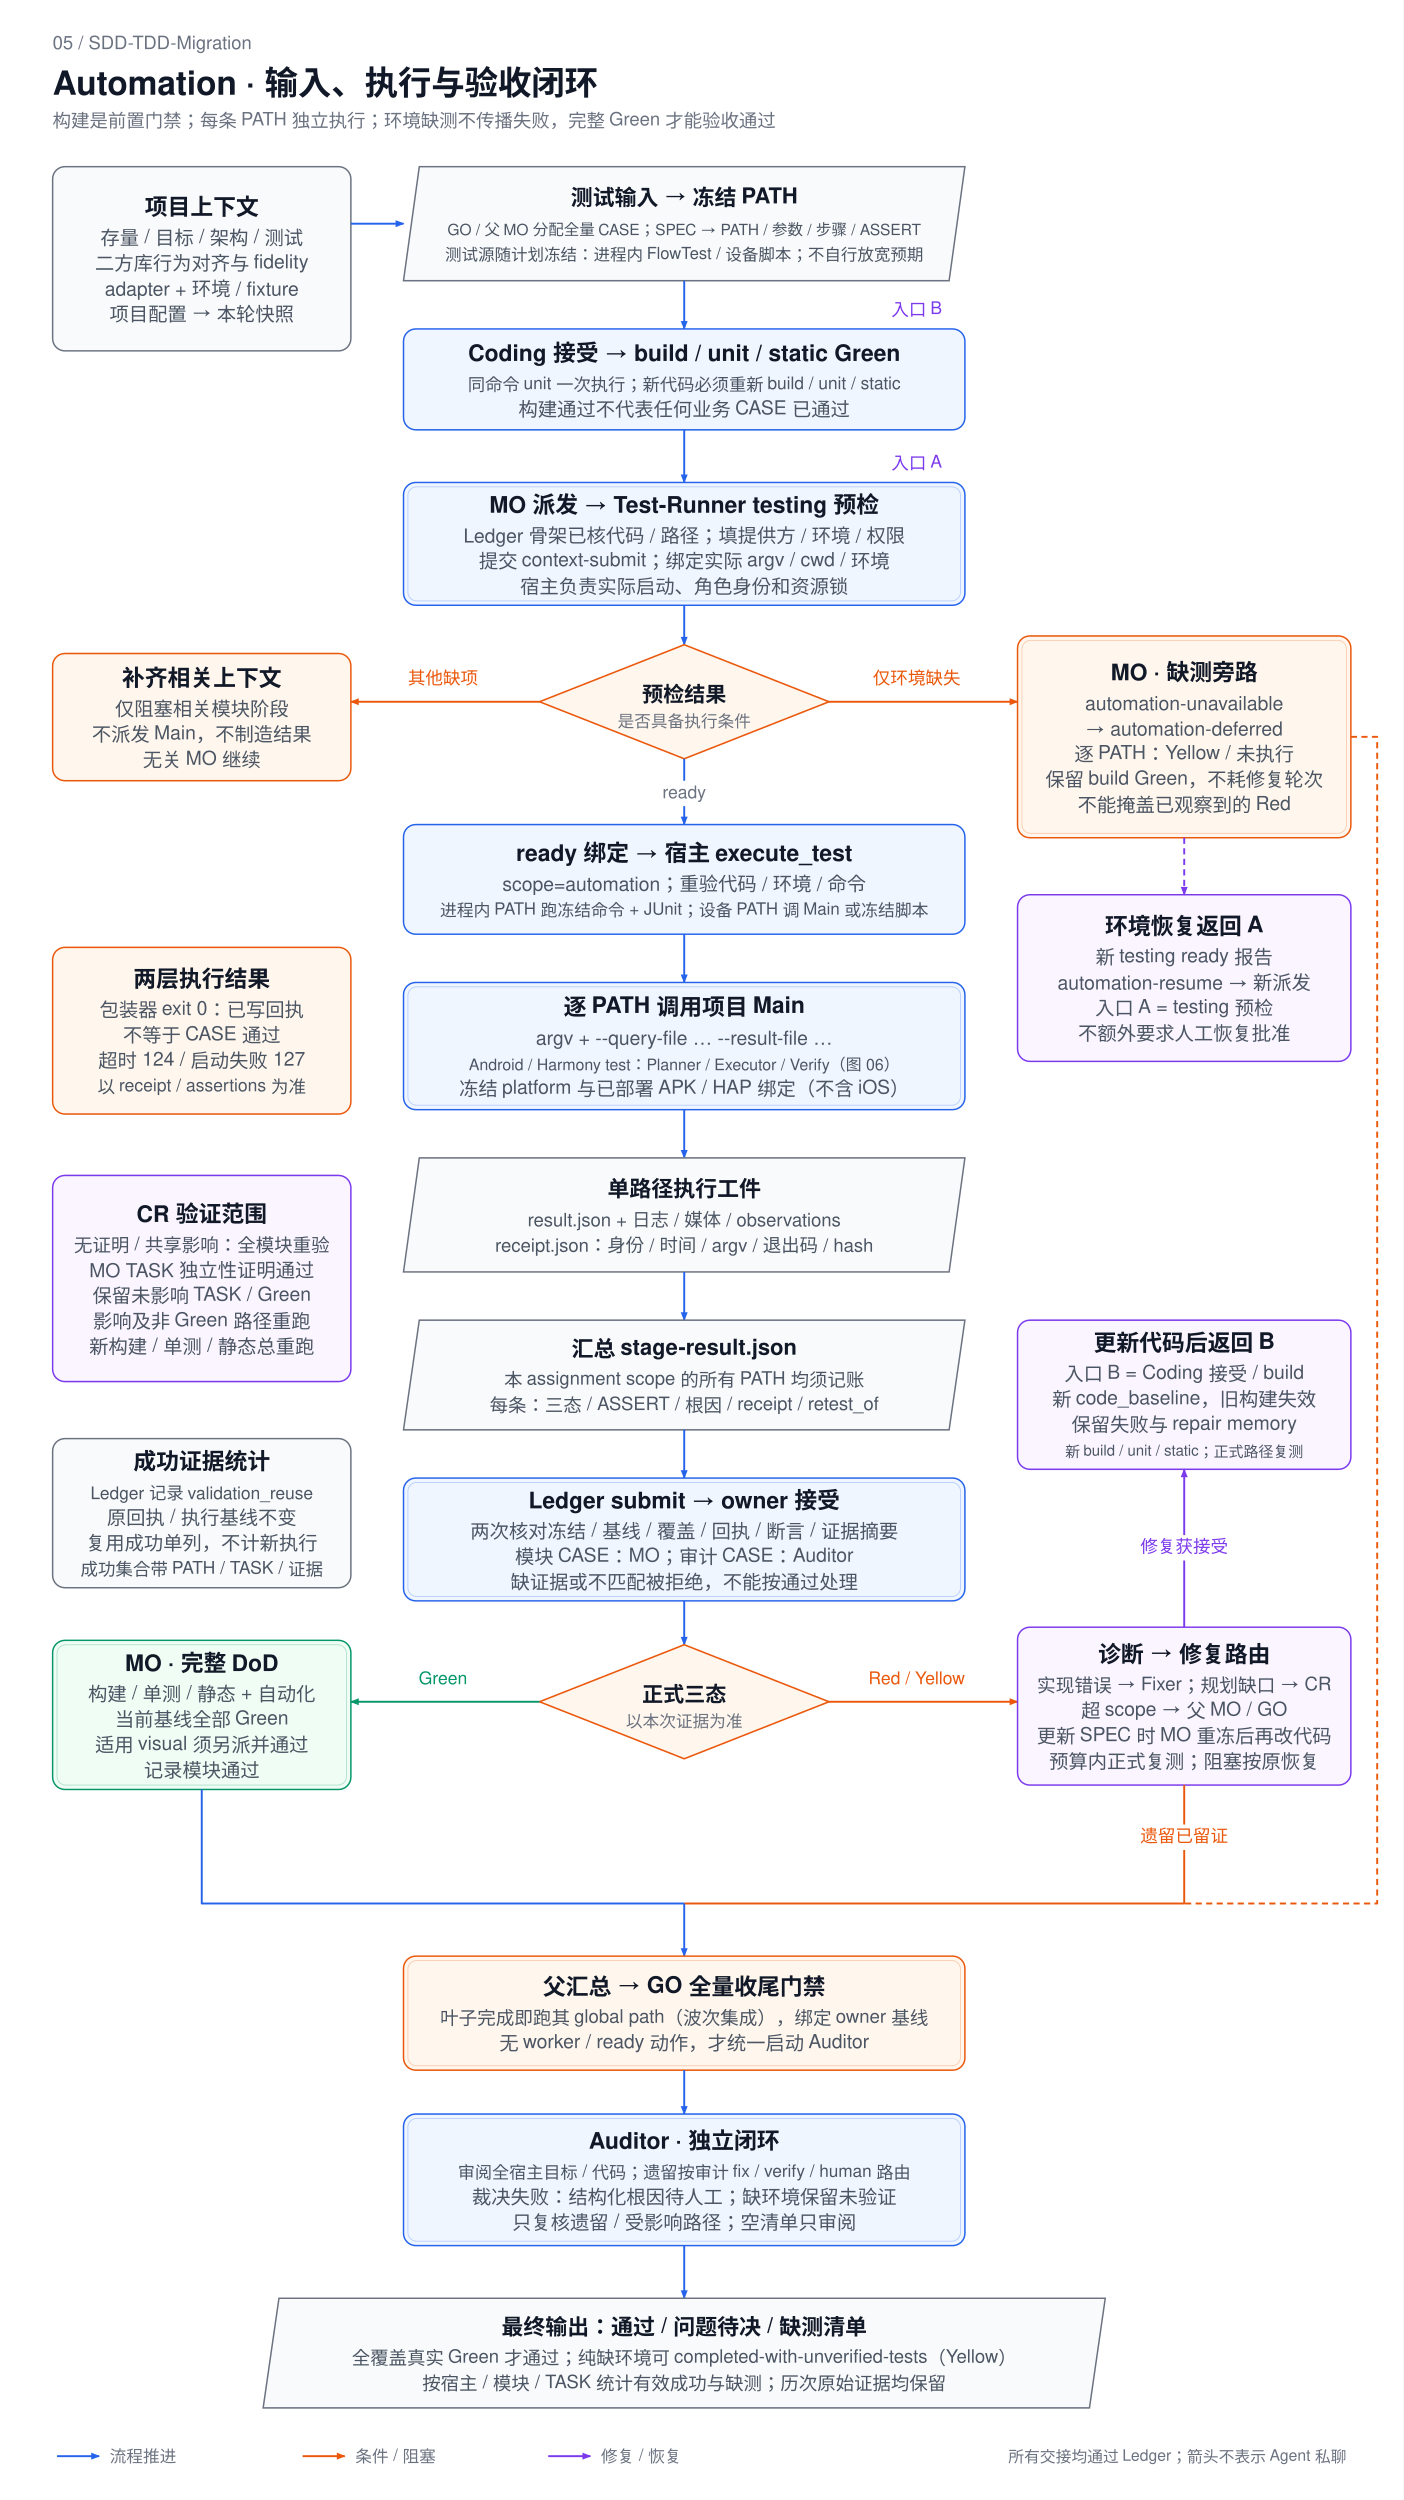
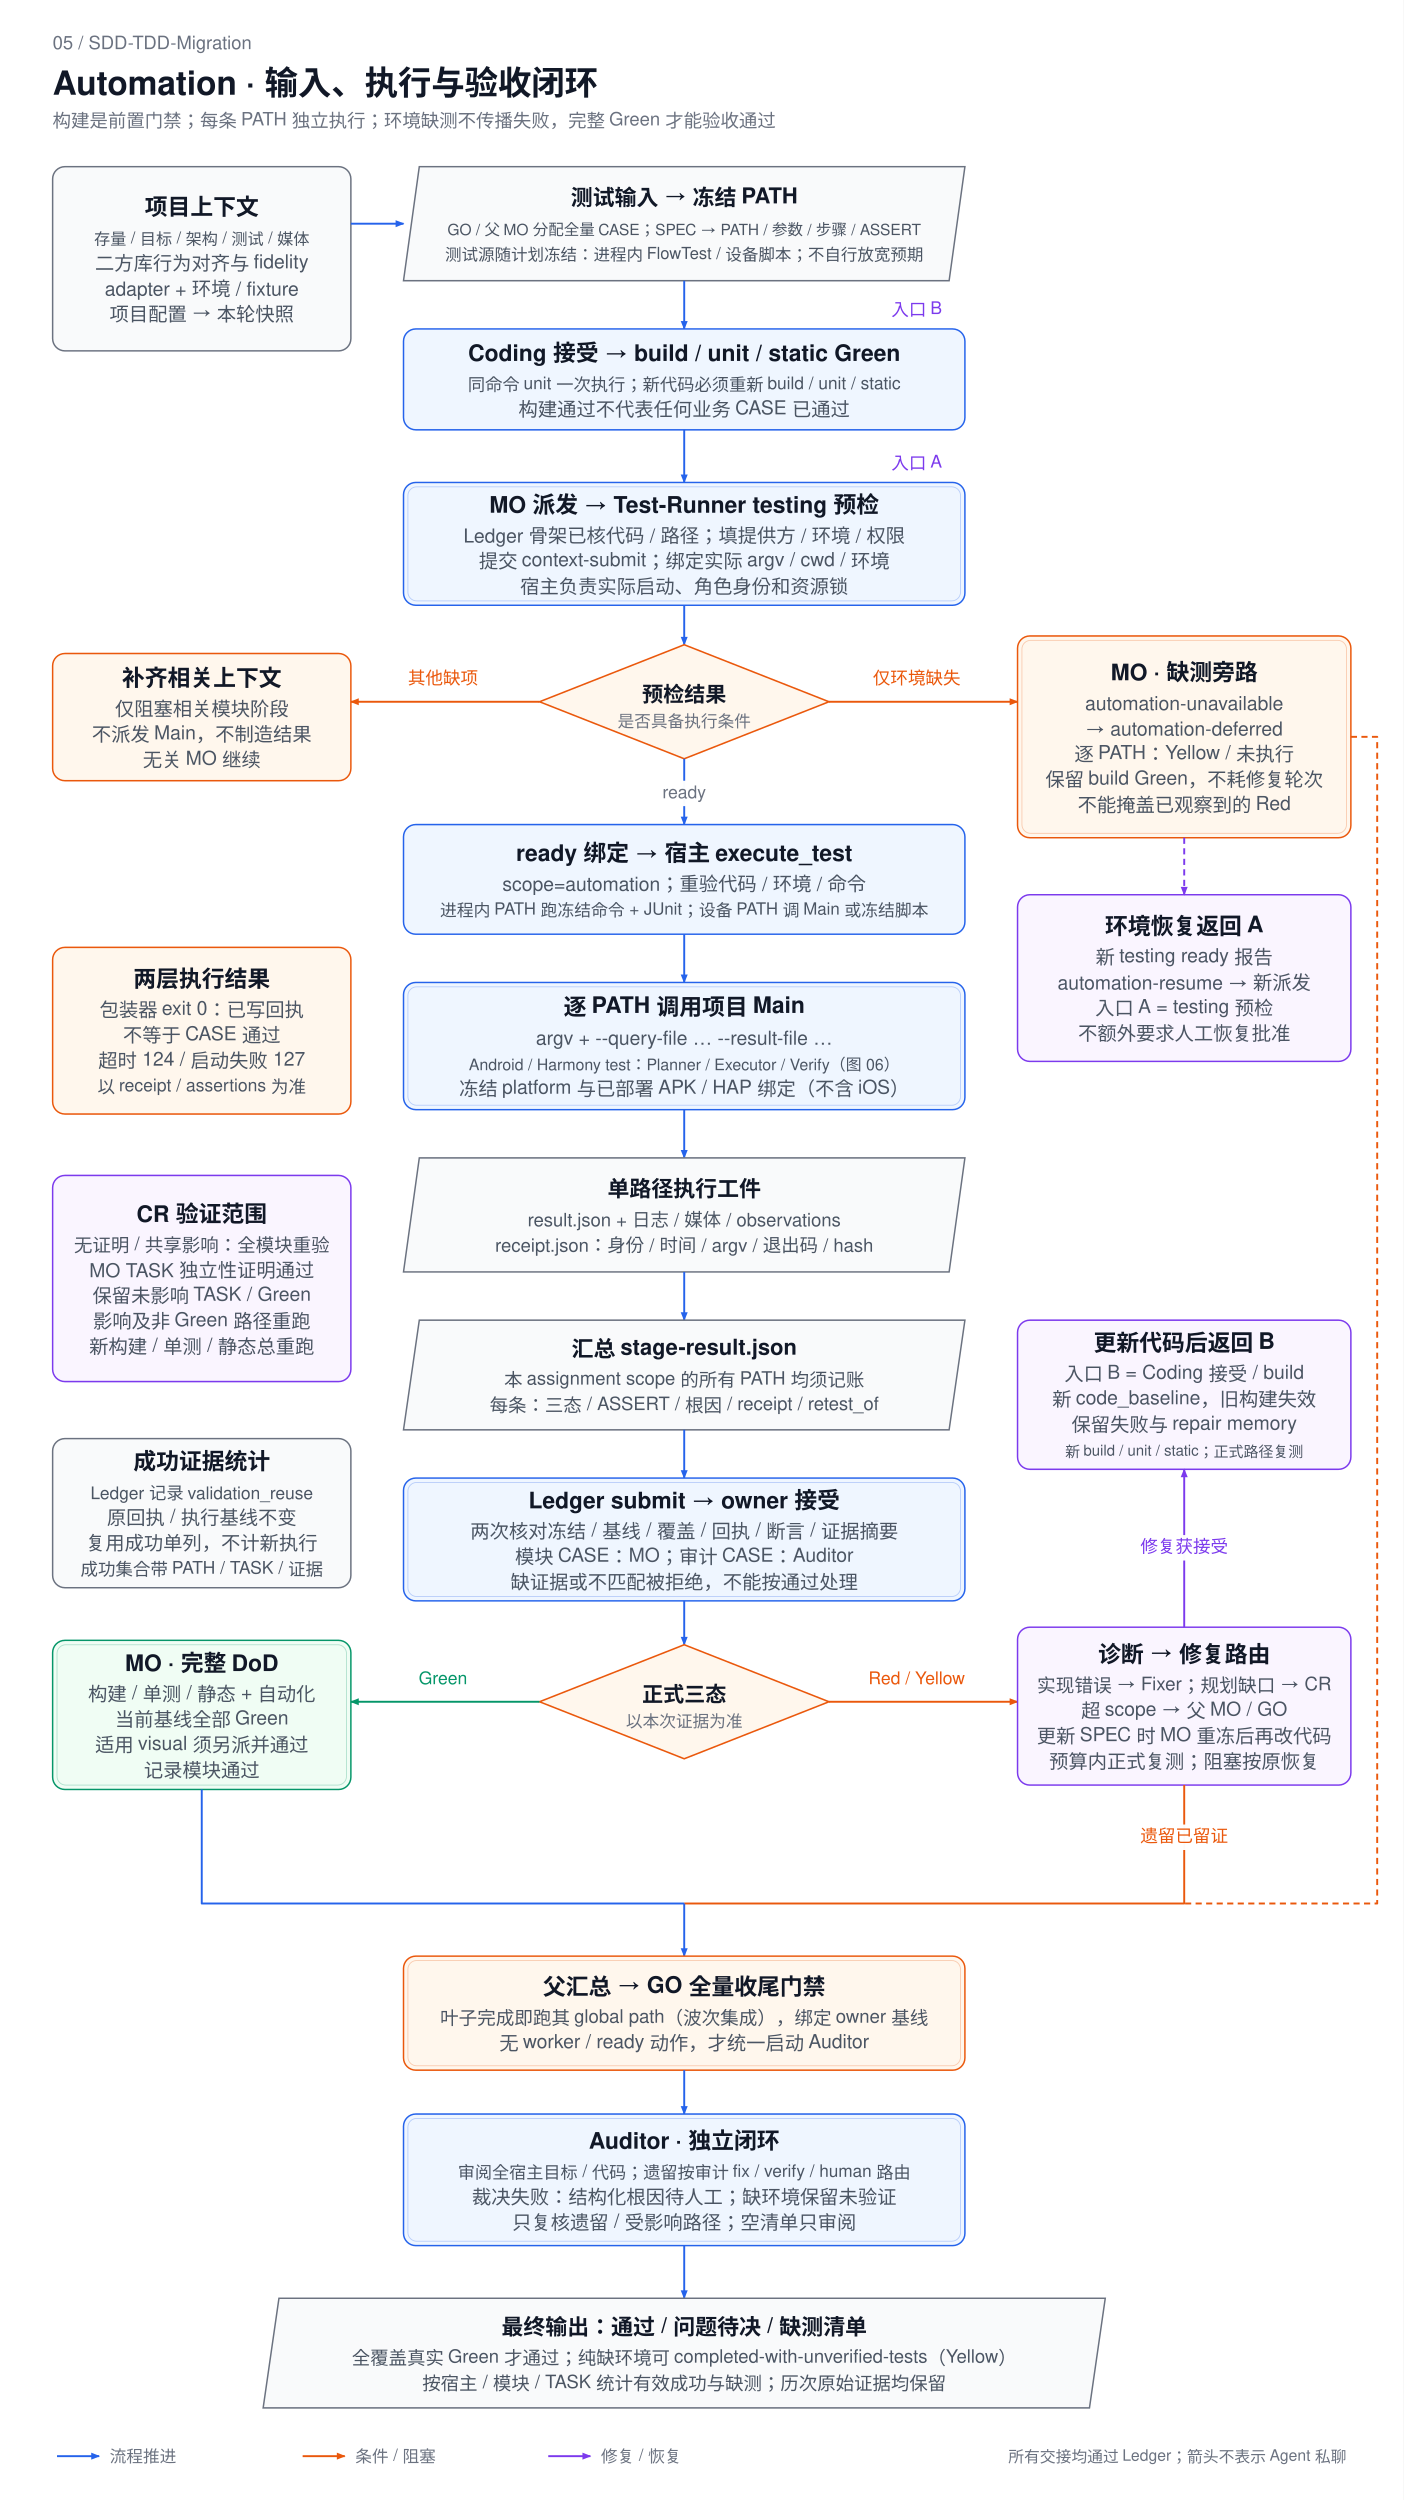
<svg xmlns="http://www.w3.org/2000/svg" width="1600" height="2850" viewBox="0 0 1600 2850" role="img" aria-labelledby="title desc">
  <style>text {font-family: "Helvetica Neue", Helvetica, Arial, "PingFang SC", "Microsoft YaHei", sans-serif;}</style>
  <defs>
    <marker id="arrow-blue" markerWidth="10" markerHeight="8" refX="9" refY="4" orient="auto" markerUnits="userSpaceOnUse">
      <path d="M0,0 L10,4 L0,8 Z" fill="#2563eb" />
    </marker>
    <marker id="arrow-orange" markerWidth="10" markerHeight="8" refX="9" refY="4" orient="auto" markerUnits="userSpaceOnUse">
      <path d="M0,0 L10,4 L0,8 Z" fill="#ea580c" />
    </marker>
    <marker id="arrow-green" markerWidth="10" markerHeight="8" refX="9" refY="4" orient="auto" markerUnits="userSpaceOnUse">
      <path d="M0,0 L10,4 L0,8 Z" fill="#059669" />
    </marker>
    <marker id="arrow-purple" markerWidth="10" markerHeight="8" refX="9" refY="4" orient="auto" markerUnits="userSpaceOnUse">
      <path d="M0,0 L10,4 L0,8 Z" fill="#7c3aed" />
    </marker>
    <marker id="arrow-gray" markerWidth="10" markerHeight="8" refX="9" refY="4" orient="auto" markerUnits="userSpaceOnUse">
      <path d="M0,0 L10,4 L0,8 Z" fill="#6b7280" />
    </marker>
  </defs>
  <rect width="1600" height="2850" fill="white" />
  <text x="60" y="56" font-size="21.00" fill="#6b7280" text-anchor="start" font-weight="400">05  /  SDD-TDD-Migration</text>
  <text x="60" y="108" font-size="38.00" fill="#111827" text-anchor="start" font-weight="700">Automation · 输入、执行与验收闭环</text>
  <text x="60" y="145" font-size="21.00" fill="#6b7280" text-anchor="start" font-weight="400">构建是前置门禁；每条 PATH 独立执行；环境缺测不传播失败，完整 Green 才能验收通过</text>
  <path d="M478,190 H1100 L1082,320 H460 Z" fill="#f9fafb" stroke="#6b7280" stroke-width="1.7" />
  <text x="780.0" y="234.0" font-size="25.00" fill="#111827" text-anchor="middle" font-weight="650">测试输入 → 冻结 PATH</text>
  <text x="780.0" y="268.0" font-size="17.68" fill="#4b5563" text-anchor="middle" font-weight="400">GO / 父 MO 分配全量 CASE；SPEC → PATH / 参数 / 步骤 / ASSERT</text>
  <text x="780.0" y="297.0" font-size="18.81" fill="#4b5563" text-anchor="middle" font-weight="400">测试源随计划冻结：进程内 FlowTest / 设备脚本；不自行放宽预期</text>
  <rect x="60" y="190" width="340" height="210" rx="14" fill="#f9fafb" stroke="#6b7280" stroke-width="1.7" />
  <text x="230.0" y="245.0" font-size="26.00" fill="#111827" text-anchor="middle" font-weight="650">项目上下文</text>
-   <text x="230.0" y="279.0" font-size="22.00" fill="#4b5563" text-anchor="middle" font-weight="400">存量 / 目标 / 架构 / 测试</text>
+   <text x="230.0" y="279.0" font-size="18.41" fill="#4b5563" text-anchor="middle" font-weight="400">存量 / 目标 / 架构 / 测试 / 媒体</text>
  <text x="230.0" y="308.0" font-size="22.00" fill="#4b5563" text-anchor="middle" font-weight="400">二方库行为对齐与 fidelity</text>
  <text x="230.0" y="337.0" font-size="22.00" fill="#4b5563" text-anchor="middle" font-weight="400">adapter + 环境 / fixture</text>
  <text x="230.0" y="366.0" font-size="22.00" fill="#4b5563" text-anchor="middle" font-weight="400">项目配置 → 本轮快照</text>
  <path d="M400,255 L460,255" fill="none" stroke="#2563eb" stroke-width="2.2" stroke-linejoin="round" marker-end="url(#arrow-blue)" />
  <path d="M780,320 L780,375" fill="none" stroke="#2563eb" stroke-width="2.2" stroke-linejoin="round" marker-end="url(#arrow-blue)" />
  <rect x="460" y="375" width="640" height="115" rx="14" fill="#eff6ff" stroke="#2563eb" stroke-width="1.7" />
  <text x="780.0" y="411.5" font-size="26.00" fill="#111827" text-anchor="middle" font-weight="650">Coding 接受 → build / unit / static Green</text>
  <text x="780.0" y="445.5" font-size="19.70" fill="#4b5563" text-anchor="middle" font-weight="400">同命令 unit 一次执行；新代码必须重新 build / unit / static</text>
  <text x="780.0" y="474.5" font-size="22.00" fill="#4b5563" text-anchor="middle" font-weight="400">构建通过不代表任何业务 CASE 已通过</text>
  <path d="M780,490 L780,550" fill="none" stroke="#2563eb" stroke-width="2.2" stroke-linejoin="round" marker-end="url(#arrow-blue)" />
  <rect x="460" y="550" width="640" height="140" rx="14" fill="#eff6ff" stroke="#2563eb" stroke-width="1.7" />
  <rect x="465" y="555" width="630" height="130" rx="10" fill="none" stroke="#2563eb" stroke-opacity="0.28" />
  <text x="780.0" y="584.5" font-size="26.00" fill="#111827" text-anchor="middle" font-weight="650">MO 派发 → Test-Runner testing 预检</text>
  <text x="780.0" y="618.5" font-size="22.00" fill="#4b5563" text-anchor="middle" font-weight="400">Ledger 骨架已核代码 / 路径；填提供方 / 环境 / 权限</text>
  <text x="780.0" y="647.5" font-size="22.00" fill="#4b5563" text-anchor="middle" font-weight="400">提交 context-submit；绑定实际 argv / cwd / 环境</text>
  <text x="780.0" y="676.5" font-size="22.00" fill="#4b5563" text-anchor="middle" font-weight="400">宿主负责实际启动、角色身份和资源锁</text>
  <path d="M780,690 L780,735" fill="none" stroke="#2563eb" stroke-width="2.2" stroke-linejoin="round" marker-end="url(#arrow-blue)" />
  <path d="M780,735.0 L945.0,800 L780,865.0 L615.0,800 Z" fill="#fff7ed" stroke="#ea580c" stroke-width="1.8" />
  <text x="780" y="800" font-size="24.00" fill="#111827" text-anchor="middle" font-weight="650">预检结果</text>
  <text x="780" y="829" font-size="19.00" fill="#6b7280" text-anchor="middle" font-weight="400">是否具备执行条件</text>
  <path d="M615,800 L400,800" fill="none" stroke="#ea580c" stroke-width="2.2" stroke-linejoin="round" marker-end="url(#arrow-orange)" />
  <rect x="456.0" y="760" width="98" height="29" rx="4" fill="white" opacity="0.97" />
  <text x="505" y="780" font-size="20.00" fill="#ea580c" text-anchor="middle" font-weight="400">其他缺项</text>
  <rect x="60" y="745" width="340" height="145" rx="14" fill="#fff7ed" stroke="#ea580c" stroke-width="1.7" />
  <text x="230.0" y="782.0" font-size="26.00" fill="#111827" text-anchor="middle" font-weight="650">补齐相关上下文</text>
  <text x="230.0" y="816.0" font-size="22.00" fill="#4b5563" text-anchor="middle" font-weight="400">仅阻塞相关模块阶段</text>
  <text x="230.0" y="845.0" font-size="22.00" fill="#4b5563" text-anchor="middle" font-weight="400">不派发 Main，不制造结果</text>
  <text x="230.0" y="874.0" font-size="22.00" fill="#4b5563" text-anchor="middle" font-weight="400">无关 MO 继续</text>
  <path d="M945,800 L1160,800" fill="none" stroke="#ea580c" stroke-width="2.2" stroke-linejoin="round" marker-end="url(#arrow-orange)" />
  <rect x="986.0" y="760" width="118" height="29" rx="4" fill="white" opacity="0.97" />
  <text x="1045" y="780" font-size="20.00" fill="#ea580c" text-anchor="middle" font-weight="400">仅环境缺失</text>
  <rect x="1160" y="725" width="380" height="230" rx="14" fill="#fff7ed" stroke="#ea580c" stroke-width="1.7" />
  <rect x="1165" y="730" width="370" height="220" rx="10" fill="none" stroke="#ea580c" stroke-opacity="0.28" />
  <text x="1350.0" y="775.5" font-size="26.00" fill="#111827" text-anchor="middle" font-weight="650">MO · 缺测旁路</text>
  <text x="1350.0" y="809.5" font-size="22.00" fill="#4b5563" text-anchor="middle" font-weight="400">automation-unavailable</text>
  <text x="1350.0" y="838.5" font-size="22.00" fill="#4b5563" text-anchor="middle" font-weight="400">→ automation-deferred</text>
  <text x="1350.0" y="867.5" font-size="22.00" fill="#4b5563" text-anchor="middle" font-weight="400">逐 PATH：Yellow / 未执行</text>
  <text x="1350.0" y="896.5" font-size="22.00" fill="#4b5563" text-anchor="middle" font-weight="400">保留 build Green，不耗修复轮次</text>
  <text x="1350.0" y="925.5" font-size="22.00" fill="#4b5563" text-anchor="middle" font-weight="400">不能掩盖已观察到的 Red</text>
  <path d="M780,865 L780,940" fill="none" stroke="#2563eb" stroke-width="2.2" stroke-linejoin="round" marker-end="url(#arrow-blue)" />
  <rect x="742.5" y="890" width="75.0" height="29" rx="4" fill="white" opacity="0.97" />
  <text x="780" y="910" font-size="20.00" fill="#6b7280" text-anchor="middle" font-weight="400">ready</text>
  <rect x="460" y="940" width="640" height="125" rx="14" fill="#eff6ff" stroke="#2563eb" stroke-width="1.7" />
  <text x="780.0" y="981.5" font-size="26.00" fill="#111827" text-anchor="middle" font-weight="650">ready 绑定 → 宿主 execute_test</text>
  <text x="780.0" y="1015.5" font-size="22.00" fill="#4b5563" text-anchor="middle" font-weight="400">scope=automation；重验代码 / 环境 / 命令</text>
  <text x="780.0" y="1044.5" font-size="19.17" fill="#4b5563" text-anchor="middle" font-weight="400">进程内 PATH 跑冻结命令 + JUnit；设备 PATH 调 Main 或冻结脚本</text>
  <path d="M780,1065 L780,1120" fill="none" stroke="#2563eb" stroke-width="2.2" stroke-linejoin="round" marker-end="url(#arrow-blue)" />
  <rect x="460" y="1120" width="640" height="145" rx="14" fill="#eff6ff" stroke="#2563eb" stroke-width="1.7" />
  <rect x="465" y="1125" width="630" height="135" rx="10" fill="none" stroke="#2563eb" stroke-opacity="0.28" />
  <text x="780.0" y="1157.0" font-size="26.00" fill="#111827" text-anchor="middle" font-weight="650">逐 PATH 调用项目 Main</text>
  <text x="780.0" y="1191.0" font-size="22.00" fill="#4b5563" text-anchor="middle" font-weight="400">argv + --query-file … --result-file …</text>
  <text x="780.0" y="1220.0" font-size="18.13" fill="#4b5563" text-anchor="middle" font-weight="400">Android / Harmony test：Planner / Executor / Verify（图 06）</text>
  <text x="780.0" y="1249.0" font-size="22.00" fill="#4b5563" text-anchor="middle" font-weight="400">冻结 platform 与已部署 APK / HAP 绑定（不含 iOS）</text>
  <rect x="60" y="1080" width="340" height="190" rx="14" fill="#fff7ed" stroke="#ea580c" stroke-width="1.7" />
  <text x="230.0" y="1125.0" font-size="26.00" fill="#111827" text-anchor="middle" font-weight="650">两层执行结果</text>
  <text x="230.0" y="1159.0" font-size="22.00" fill="#4b5563" text-anchor="middle" font-weight="400">包装器 exit 0：已写回执</text>
  <text x="230.0" y="1188.0" font-size="22.00" fill="#4b5563" text-anchor="middle" font-weight="400">不等于 CASE 通过</text>
  <text x="230.0" y="1217.0" font-size="22.00" fill="#4b5563" text-anchor="middle" font-weight="400">超时 124 / 启动失败 127</text>
  <text x="230.0" y="1246.0" font-size="19.95" fill="#4b5563" text-anchor="middle" font-weight="400">以 receipt / assertions 为准</text>
  <path d="M780,1265 L780,1320" fill="none" stroke="#2563eb" stroke-width="2.2" stroke-linejoin="round" marker-end="url(#arrow-blue)" />
  <path d="M478,1320 H1100 L1082,1450 H460 Z" fill="#f9fafb" stroke="#6b7280" stroke-width="1.7" />
  <text x="780.0" y="1364.0" font-size="25.00" fill="#111827" text-anchor="middle" font-weight="650">单路径执行工件</text>
  <text x="780.0" y="1398.0" font-size="21.00" fill="#4b5563" text-anchor="middle" font-weight="400">result.json + 日志 / 媒体 / observations</text>
  <text x="780.0" y="1427.0" font-size="21.00" fill="#4b5563" text-anchor="middle" font-weight="400">receipt.json：身份 / 时间 / argv / 退出码 / hash</text>
  <rect x="60" y="1340" width="340" height="235" rx="14" fill="#faf5ff" stroke="#7c3aed" stroke-width="1.7" />
  <text x="230.0" y="1393.0" font-size="26.00" fill="#111827" text-anchor="middle" font-weight="650">CR 验证范围</text>
  <text x="230.0" y="1427.0" font-size="21.07" fill="#4b5563" text-anchor="middle" font-weight="400">无证明 / 共享影响：全模块重验</text>
  <text x="230.0" y="1456.0" font-size="22.00" fill="#4b5563" text-anchor="middle" font-weight="400">MO TASK 独立性证明通过</text>
  <text x="230.0" y="1485.0" font-size="22.00" fill="#4b5563" text-anchor="middle" font-weight="400">保留未影响 TASK / Green</text>
  <text x="230.0" y="1514.0" font-size="22.00" fill="#4b5563" text-anchor="middle" font-weight="400">影响及非 Green 路径重跑</text>
  <text x="230.0" y="1543.0" font-size="22.00" fill="#4b5563" text-anchor="middle" font-weight="400">新构建 / 单测 / 静态总重跑</text>
  <rect x="60" y="1640" width="340" height="170" rx="14" fill="#f9fafb" stroke="#6b7280" stroke-width="1.7" />
  <text x="230.0" y="1675.0" font-size="26.00" fill="#111827" text-anchor="middle" font-weight="650">成功证据统计</text>
  <text x="230.0" y="1709.0" font-size="19.77" fill="#4b5563" text-anchor="middle" font-weight="400">Ledger 记录 validation_reuse</text>
  <text x="230.0" y="1738.0" font-size="22.00" fill="#4b5563" text-anchor="middle" font-weight="400">原回执 / 执行基线不变</text>
  <text x="230.0" y="1767.0" font-size="22.00" fill="#4b5563" text-anchor="middle" font-weight="400">复用成功单列，不计新执行</text>
  <text x="230.0" y="1796.0" font-size="19.94" fill="#4b5563" text-anchor="middle" font-weight="400">成功集合带 PATH / TASK / 证据</text>
  <path d="M780,1450 L780,1505" fill="none" stroke="#2563eb" stroke-width="2.2" stroke-linejoin="round" marker-end="url(#arrow-blue)" />
  <path d="M478,1505 H1100 L1082,1630 H460 Z" fill="#f9fafb" stroke="#6b7280" stroke-width="1.7" />
  <text x="780.0" y="1546.5" font-size="25.00" fill="#111827" text-anchor="middle" font-weight="650">汇总 stage-result.json</text>
  <text x="780.0" y="1580.5" font-size="21.00" fill="#4b5563" text-anchor="middle" font-weight="400">本 assignment scope 的所有 PATH 均须记账</text>
  <text x="780.0" y="1609.5" font-size="21.00" fill="#4b5563" text-anchor="middle" font-weight="400">每条：三态 / ASSERT / 根因 / receipt / retest_of</text>
  <path d="M780,1630 L780,1685" fill="none" stroke="#2563eb" stroke-width="2.2" stroke-linejoin="round" marker-end="url(#arrow-blue)" />
  <rect x="460" y="1685" width="640" height="140" rx="14" fill="#eff6ff" stroke="#2563eb" stroke-width="1.7" />
  <rect x="465" y="1690" width="630" height="130" rx="10" fill="none" stroke="#2563eb" stroke-opacity="0.28" />
  <text x="780.0" y="1719.5" font-size="26.00" fill="#111827" text-anchor="middle" font-weight="650">Ledger submit → owner 接受</text>
  <text x="780.0" y="1753.5" font-size="22.00" fill="#4b5563" text-anchor="middle" font-weight="400">两次核对冻结 / 基线 / 覆盖 / 回执 / 断言 / 证据摘要</text>
  <text x="780.0" y="1782.5" font-size="22.00" fill="#4b5563" text-anchor="middle" font-weight="400">模块 CASE：MO；审计 CASE：Auditor</text>
  <text x="780.0" y="1811.5" font-size="22.00" fill="#4b5563" text-anchor="middle" font-weight="400">缺证据或不匹配被拒绝，不能按通过处理</text>
  <path d="M780,1825 L780,1875" fill="none" stroke="#2563eb" stroke-width="2.2" stroke-linejoin="round" marker-end="url(#arrow-blue)" />
  <path d="M780,1875.0 L945.0,1940 L780,2005.0 L615.0,1940 Z" fill="#fff7ed" stroke="#ea580c" stroke-width="1.8" />
  <text x="780" y="1940" font-size="24.00" fill="#111827" text-anchor="middle" font-weight="650">正式三态</text>
  <text x="780" y="1969" font-size="19.00" fill="#6b7280" text-anchor="middle" font-weight="400">以本次证据为准</text>
  <path d="M615,1940 L400,1940" fill="none" stroke="#059669" stroke-width="2.2" stroke-linejoin="round" marker-end="url(#arrow-green)" />
  <rect x="467.5" y="1900" width="75.0" height="29" rx="4" fill="white" opacity="0.97" />
  <text x="505" y="1920" font-size="20.00" fill="#059669" text-anchor="middle" font-weight="400">Green</text>
  <rect x="60" y="1870" width="340" height="170" rx="14" fill="#f0fdf4" stroke="#059669" stroke-width="1.7" />
  <rect x="65" y="1875" width="330" height="160" rx="10" fill="none" stroke="#059669" stroke-opacity="0.28" />
  <text x="230.0" y="1905.0" font-size="26.00" fill="#111827" text-anchor="middle" font-weight="650">MO · 完整 DoD</text>
  <text x="230.0" y="1939.0" font-size="21.94" fill="#4b5563" text-anchor="middle" font-weight="400">构建 / 单测 / 静态 + 自动化</text>
  <text x="230.0" y="1968.0" font-size="22.00" fill="#4b5563" text-anchor="middle" font-weight="400">当前基线全部 Green</text>
  <text x="230.0" y="1997.0" font-size="22.00" fill="#4b5563" text-anchor="middle" font-weight="400">适用 visual 须另派并通过</text>
  <text x="230.0" y="2026.0" font-size="22.00" fill="#4b5563" text-anchor="middle" font-weight="400">记录模块通过</text>
  <path d="M945,1940 L1160,1940" fill="none" stroke="#ea580c" stroke-width="2.2" stroke-linejoin="round" marker-end="url(#arrow-orange)" />
  <rect x="967.6" y="1900" width="154.8" height="29" rx="4" fill="white" opacity="0.97" />
  <text x="1045" y="1920" font-size="20.00" fill="#ea580c" text-anchor="middle" font-weight="400">Red / Yellow</text>
  <rect x="1160" y="1855" width="380" height="180" rx="14" fill="#faf5ff" stroke="#7c3aed" stroke-width="1.7" />
  <text x="1350.0" y="1895.0" font-size="26.00" fill="#111827" text-anchor="middle" font-weight="650">诊断 → 修复路由</text>
  <text x="1350.0" y="1929.0" font-size="21.33" fill="#4b5563" text-anchor="middle" font-weight="400">实现错误 → Fixer；规划缺口 → CR</text>
  <text x="1350.0" y="1958.0" font-size="22.00" fill="#4b5563" text-anchor="middle" font-weight="400">超 scope → 父 MO / GO</text>
  <text x="1350.0" y="1987.0" font-size="22.00" fill="#4b5563" text-anchor="middle" font-weight="400">更新 SPEC 时 MO 重冻后再改代码</text>
  <text x="1350.0" y="2016.0" font-size="22.00" fill="#4b5563" text-anchor="middle" font-weight="400">预算内正式复测；阻塞按原恢复</text>
  <rect x="1160" y="1505" width="380" height="170" rx="14" fill="#faf5ff" stroke="#7c3aed" stroke-width="1.7" />
  <text x="1350.0" y="1540.0" font-size="26.00" fill="#111827" text-anchor="middle" font-weight="650">更新代码后返回 B</text>
  <text x="1350.0" y="1574.0" font-size="22.00" fill="#4b5563" text-anchor="middle" font-weight="400">入口 B = Coding 接受 / build</text>
  <text x="1350.0" y="1603.0" font-size="22.00" fill="#4b5563" text-anchor="middle" font-weight="400">新 code_baseline，旧构建失效</text>
  <text x="1350.0" y="1632.0" font-size="22.00" fill="#4b5563" text-anchor="middle" font-weight="400">保留失败与 repair memory</text>
  <text x="1350.0" y="1661.0" font-size="17.04" fill="#4b5563" text-anchor="middle" font-weight="400">新 build / unit / static；正式路径复测</text>
  <path d="M1350,1855 L1350,1675" fill="none" stroke="#7c3aed" stroke-width="2.2" stroke-linejoin="round" marker-end="url(#arrow-purple)" />
  <rect x="1291.0" y="1750" width="118" height="29" rx="4" fill="white" opacity="0.97" />
  <text x="1350" y="1770" font-size="20.00" fill="#7c3aed" text-anchor="middle" font-weight="400">修复获接受</text>
  <rect x="1004.6" y="340" width="80.8" height="29" rx="4" fill="white" opacity="0.97" />
  <text x="1045" y="360" font-size="20.00" fill="#7c3aed" text-anchor="middle" font-weight="400">入口 B</text>
  <rect x="1160" y="1020" width="380" height="190" rx="14" fill="#faf5ff" stroke="#7c3aed" stroke-width="1.7" />
  <text x="1350.0" y="1065.0" font-size="26.00" fill="#111827" text-anchor="middle" font-weight="650">环境恢复返回 A</text>
  <text x="1350.0" y="1099.0" font-size="22.00" fill="#4b5563" text-anchor="middle" font-weight="400">新 testing ready 报告</text>
  <text x="1350.0" y="1128.0" font-size="22.00" fill="#4b5563" text-anchor="middle" font-weight="400">automation-resume → 新派发</text>
  <text x="1350.0" y="1157.0" font-size="22.00" fill="#4b5563" text-anchor="middle" font-weight="400">入口 A = testing 预检</text>
  <text x="1350.0" y="1186.0" font-size="22.00" fill="#4b5563" text-anchor="middle" font-weight="400">不额外要求人工恢复批准</text>
  <path d="M1350,955 L1350,1020" fill="none" stroke="#7c3aed" stroke-width="2.2" stroke-linejoin="round" stroke-dasharray="7 5" marker-end="url(#arrow-purple)" />
  <rect x="1004.6" y="515" width="80.8" height="29" rx="4" fill="white" opacity="0.97" />
  <text x="1045" y="535" font-size="20.00" fill="#7c3aed" text-anchor="middle" font-weight="400">入口 A</text>
  <path d="M230,2040 L230,2170 L780,2170" fill="none" stroke="#2563eb" stroke-width="2.2" stroke-linejoin="round" />
  <path d="M1350,2035 L1350,2170 L780,2170" fill="none" stroke="#ea580c" stroke-width="2.2" stroke-linejoin="round" />
  <rect x="1291.0" y="2080" width="118" height="29" rx="4" fill="white" opacity="0.97" />
  <text x="1350" y="2100" font-size="20.00" fill="#ea580c" text-anchor="middle" font-weight="400">遗留已留证</text>
  <path d="M1540,840 L1570,840 L1570,2170 L1350,2170" fill="none" stroke="#ea580c" stroke-width="2.2" stroke-linejoin="round" stroke-dasharray="7 5" />
  <path d="M780,2170 L780,2230" fill="none" stroke="#2563eb" stroke-width="2.2" stroke-linejoin="round" marker-end="url(#arrow-blue)" />
  <rect x="460" y="2230" width="640" height="130" rx="14" fill="#fff7ed" stroke="#ea580c" stroke-width="1.7" />
  <rect x="465" y="2235" width="630" height="120" rx="10" fill="none" stroke="#ea580c" stroke-opacity="0.28" />
  <text x="780.0" y="2274.0" font-size="26.00" fill="#111827" text-anchor="middle" font-weight="650">父汇总 → GO 全量收尾门禁</text>
  <text x="780.0" y="2308.0" font-size="21.16" fill="#4b5563" text-anchor="middle" font-weight="400">叶子完成即跑其 global path（波次集成），绑定 owner 基线</text>
  <text x="780.0" y="2337.0" font-size="22.00" fill="#4b5563" text-anchor="middle" font-weight="400">无 worker / ready 动作，才统一启动 Auditor</text>
  <path d="M780,2360 L780,2410" fill="none" stroke="#2563eb" stroke-width="2.2" stroke-linejoin="round" marker-end="url(#arrow-blue)" />
  <rect x="460" y="2410" width="640" height="150" rx="14" fill="#eff6ff" stroke="#2563eb" stroke-width="1.7" />
  <rect x="465" y="2415" width="630" height="140" rx="10" fill="none" stroke="#2563eb" stroke-opacity="0.28" />
  <text x="780.0" y="2449.5" font-size="26.00" fill="#111827" text-anchor="middle" font-weight="650">Auditor · 独立闭环</text>
  <text x="780.0" y="2483.5" font-size="19.52" fill="#4b5563" text-anchor="middle" font-weight="400">审阅全宿主目标 / 代码；遗留按审计 fix / verify / human 路由</text>
  <text x="780.0" y="2512.5" font-size="22.00" fill="#4b5563" text-anchor="middle" font-weight="400">裁决失败：结构化根因待人工；缺环境保留未验证</text>
  <text x="780.0" y="2541.5" font-size="22.00" fill="#4b5563" text-anchor="middle" font-weight="400">只复核遗留 / 受影响路径；空清单只审阅</text>
  <path d="M780,2560 L780,2620" fill="none" stroke="#2563eb" stroke-width="2.2" stroke-linejoin="round" marker-end="url(#arrow-blue)" />
  <path d="M318,2620 H1260 L1242,2745 H300 Z" fill="#f9fafb" stroke="#6b7280" stroke-width="1.7" />
  <text x="780.0" y="2661.5" font-size="25.00" fill="#111827" text-anchor="middle" font-weight="650">最终输出：通过 / 问题待决 / 缺测清单</text>
  <text x="780.0" y="2695.5" font-size="21.00" fill="#4b5563" text-anchor="middle" font-weight="400">全覆盖真实 Green 才通过；纯缺环境可 completed-with-unverified-tests（Yellow）</text>
  <text x="780.0" y="2724.5" font-size="21.00" fill="#4b5563" text-anchor="middle" font-weight="400">按宿主 / 模块 / TASK 统计有效成功与缺测；历次原始证据均保留</text>
  <path d="M65,2800 L113,2800" fill="none" stroke="#2563eb" stroke-width="2.2" stroke-linejoin="round" marker-end="url(#arrow-blue)" />
  <text x="125" y="2807" font-size="19.00" fill="#6b7280" text-anchor="start" font-weight="400">流程推进</text>
  <path d="M345,2800 L393,2800" fill="none" stroke="#ea580c" stroke-width="2.2" stroke-linejoin="round" marker-end="url(#arrow-orange)" />
  <text x="405" y="2807" font-size="19.00" fill="#6b7280" text-anchor="start" font-weight="400">条件 / 阻塞</text>
  <path d="M625,2800 L673,2800" fill="none" stroke="#7c3aed" stroke-width="2.2" stroke-linejoin="round" marker-end="url(#arrow-purple)" />
  <text x="685" y="2807" font-size="19.00" fill="#6b7280" text-anchor="start" font-weight="400">修复 / 恢复</text>
  <text x="1535" y="2807" font-size="18.00" fill="#6b7280" text-anchor="end" font-weight="400">所有交接均通过 Ledger；箭头不表示 Agent 私聊</text>
</svg>
